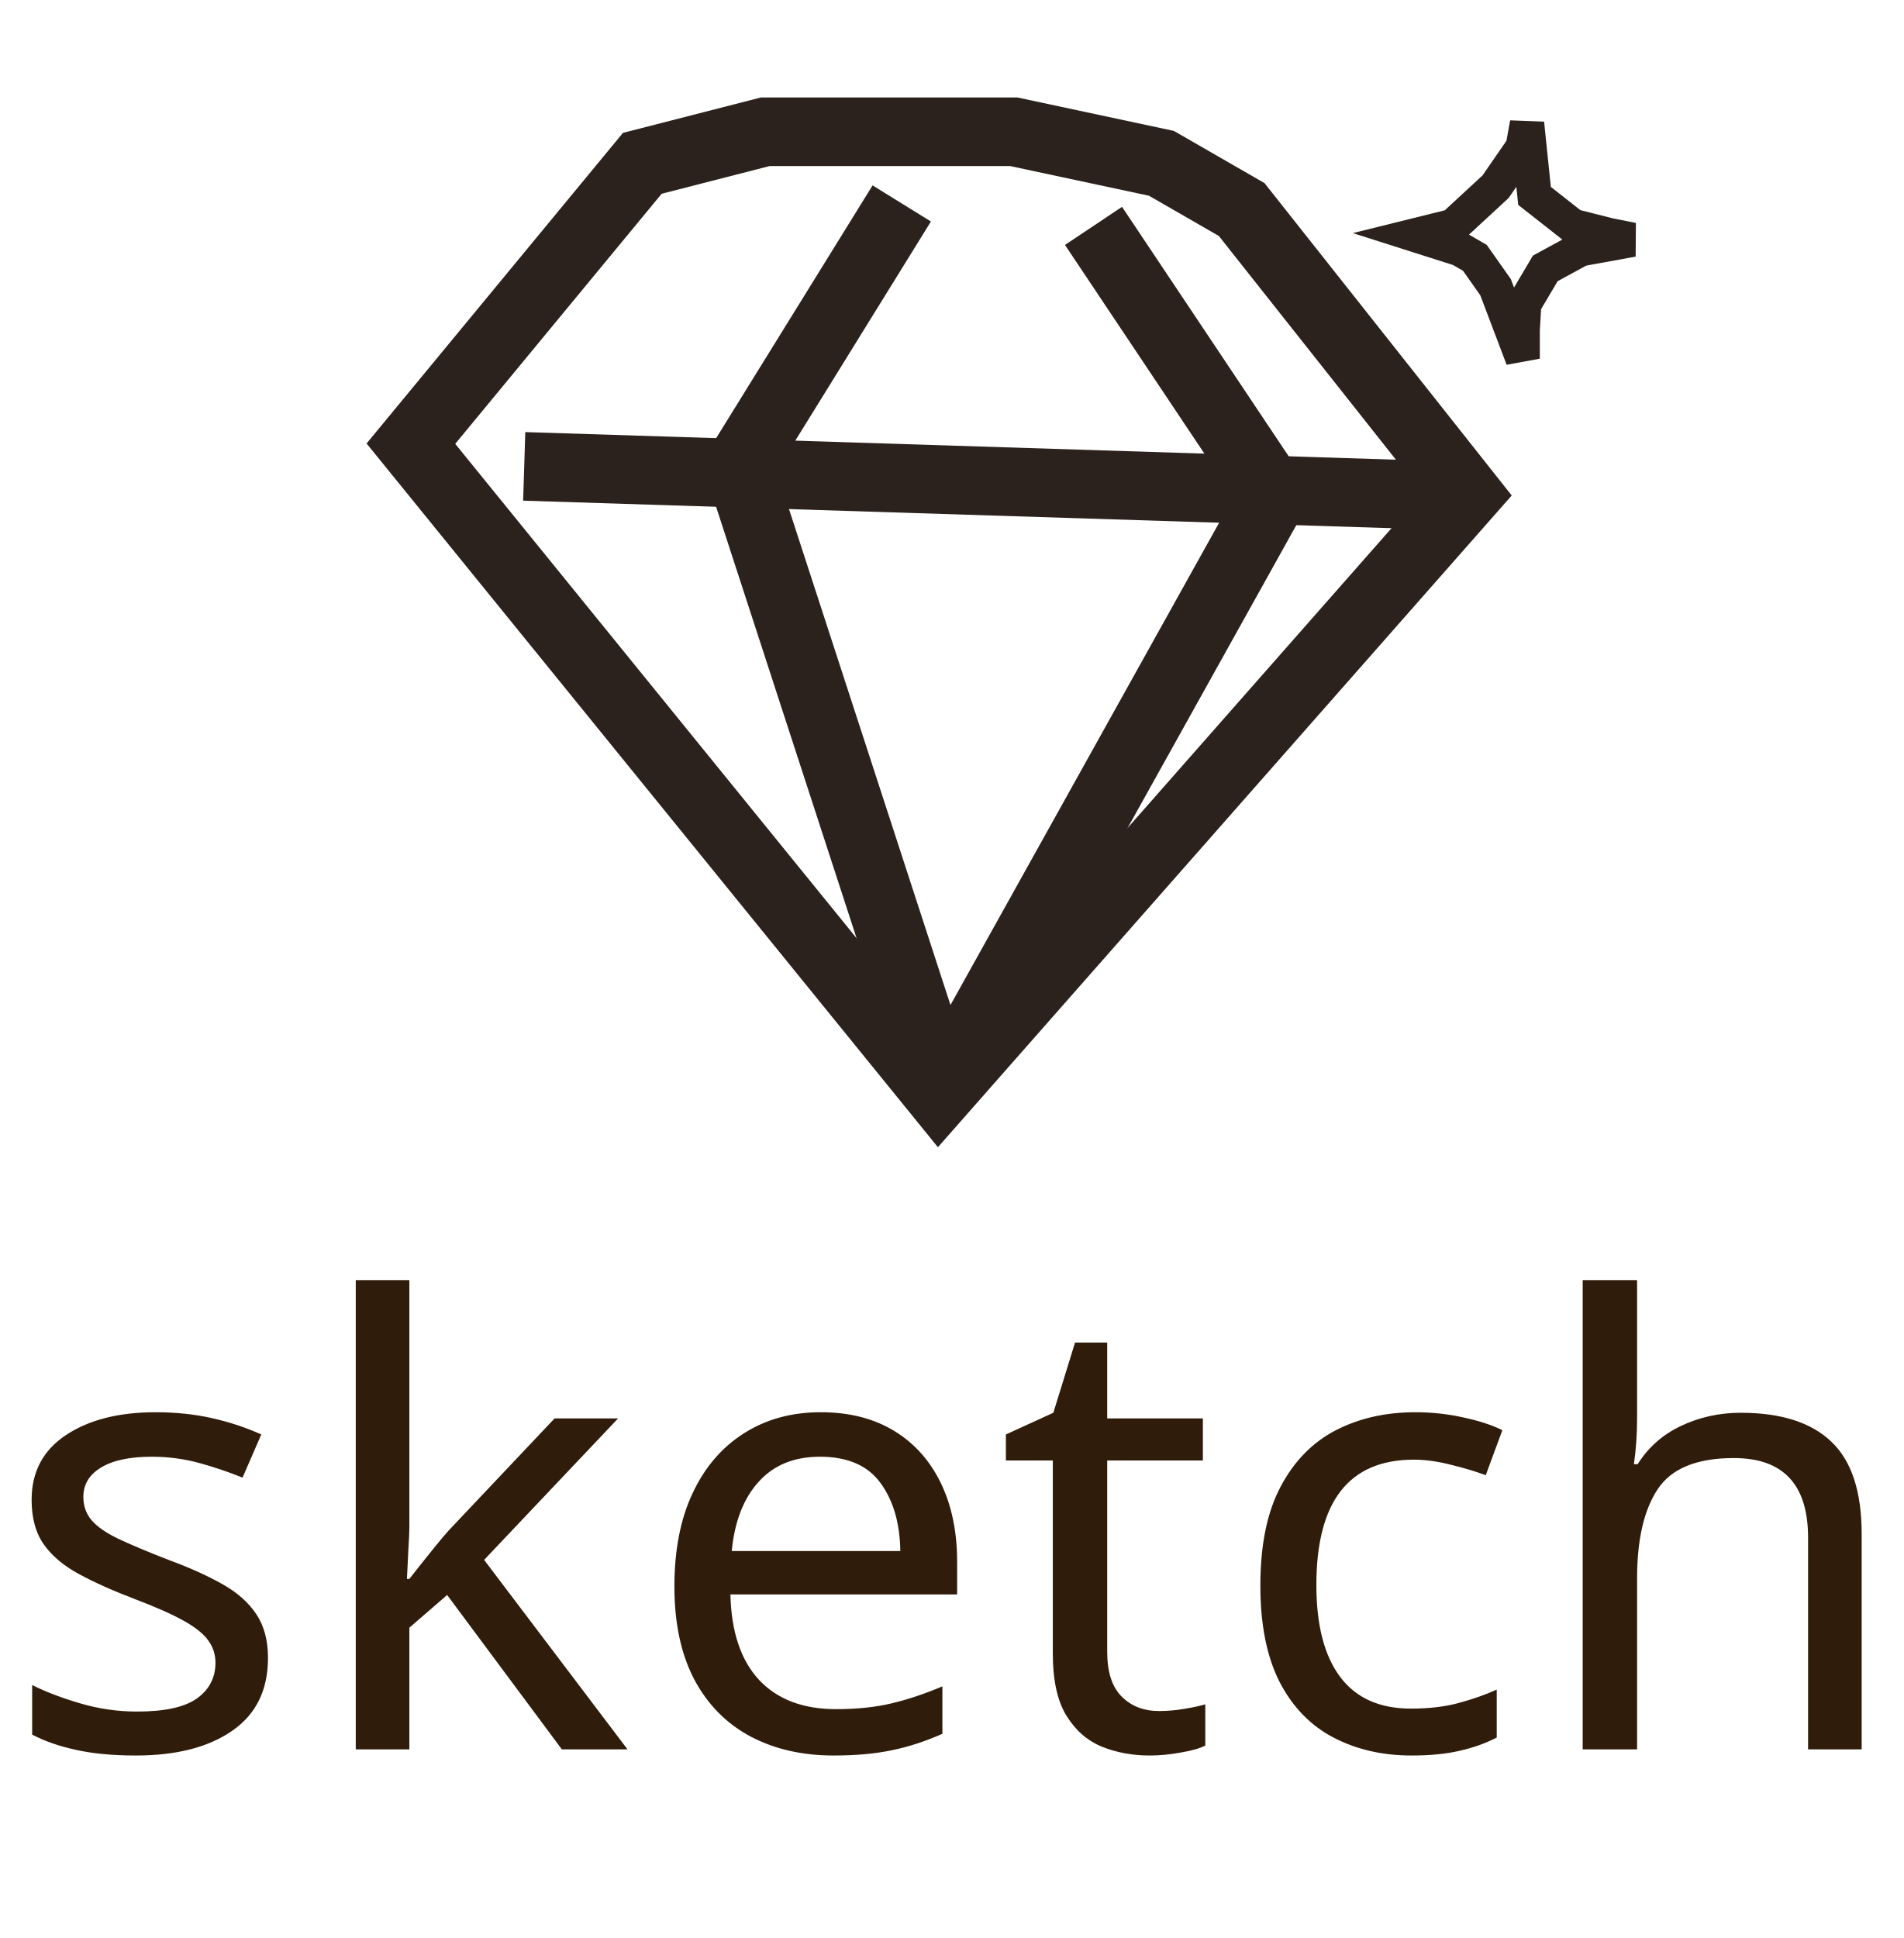
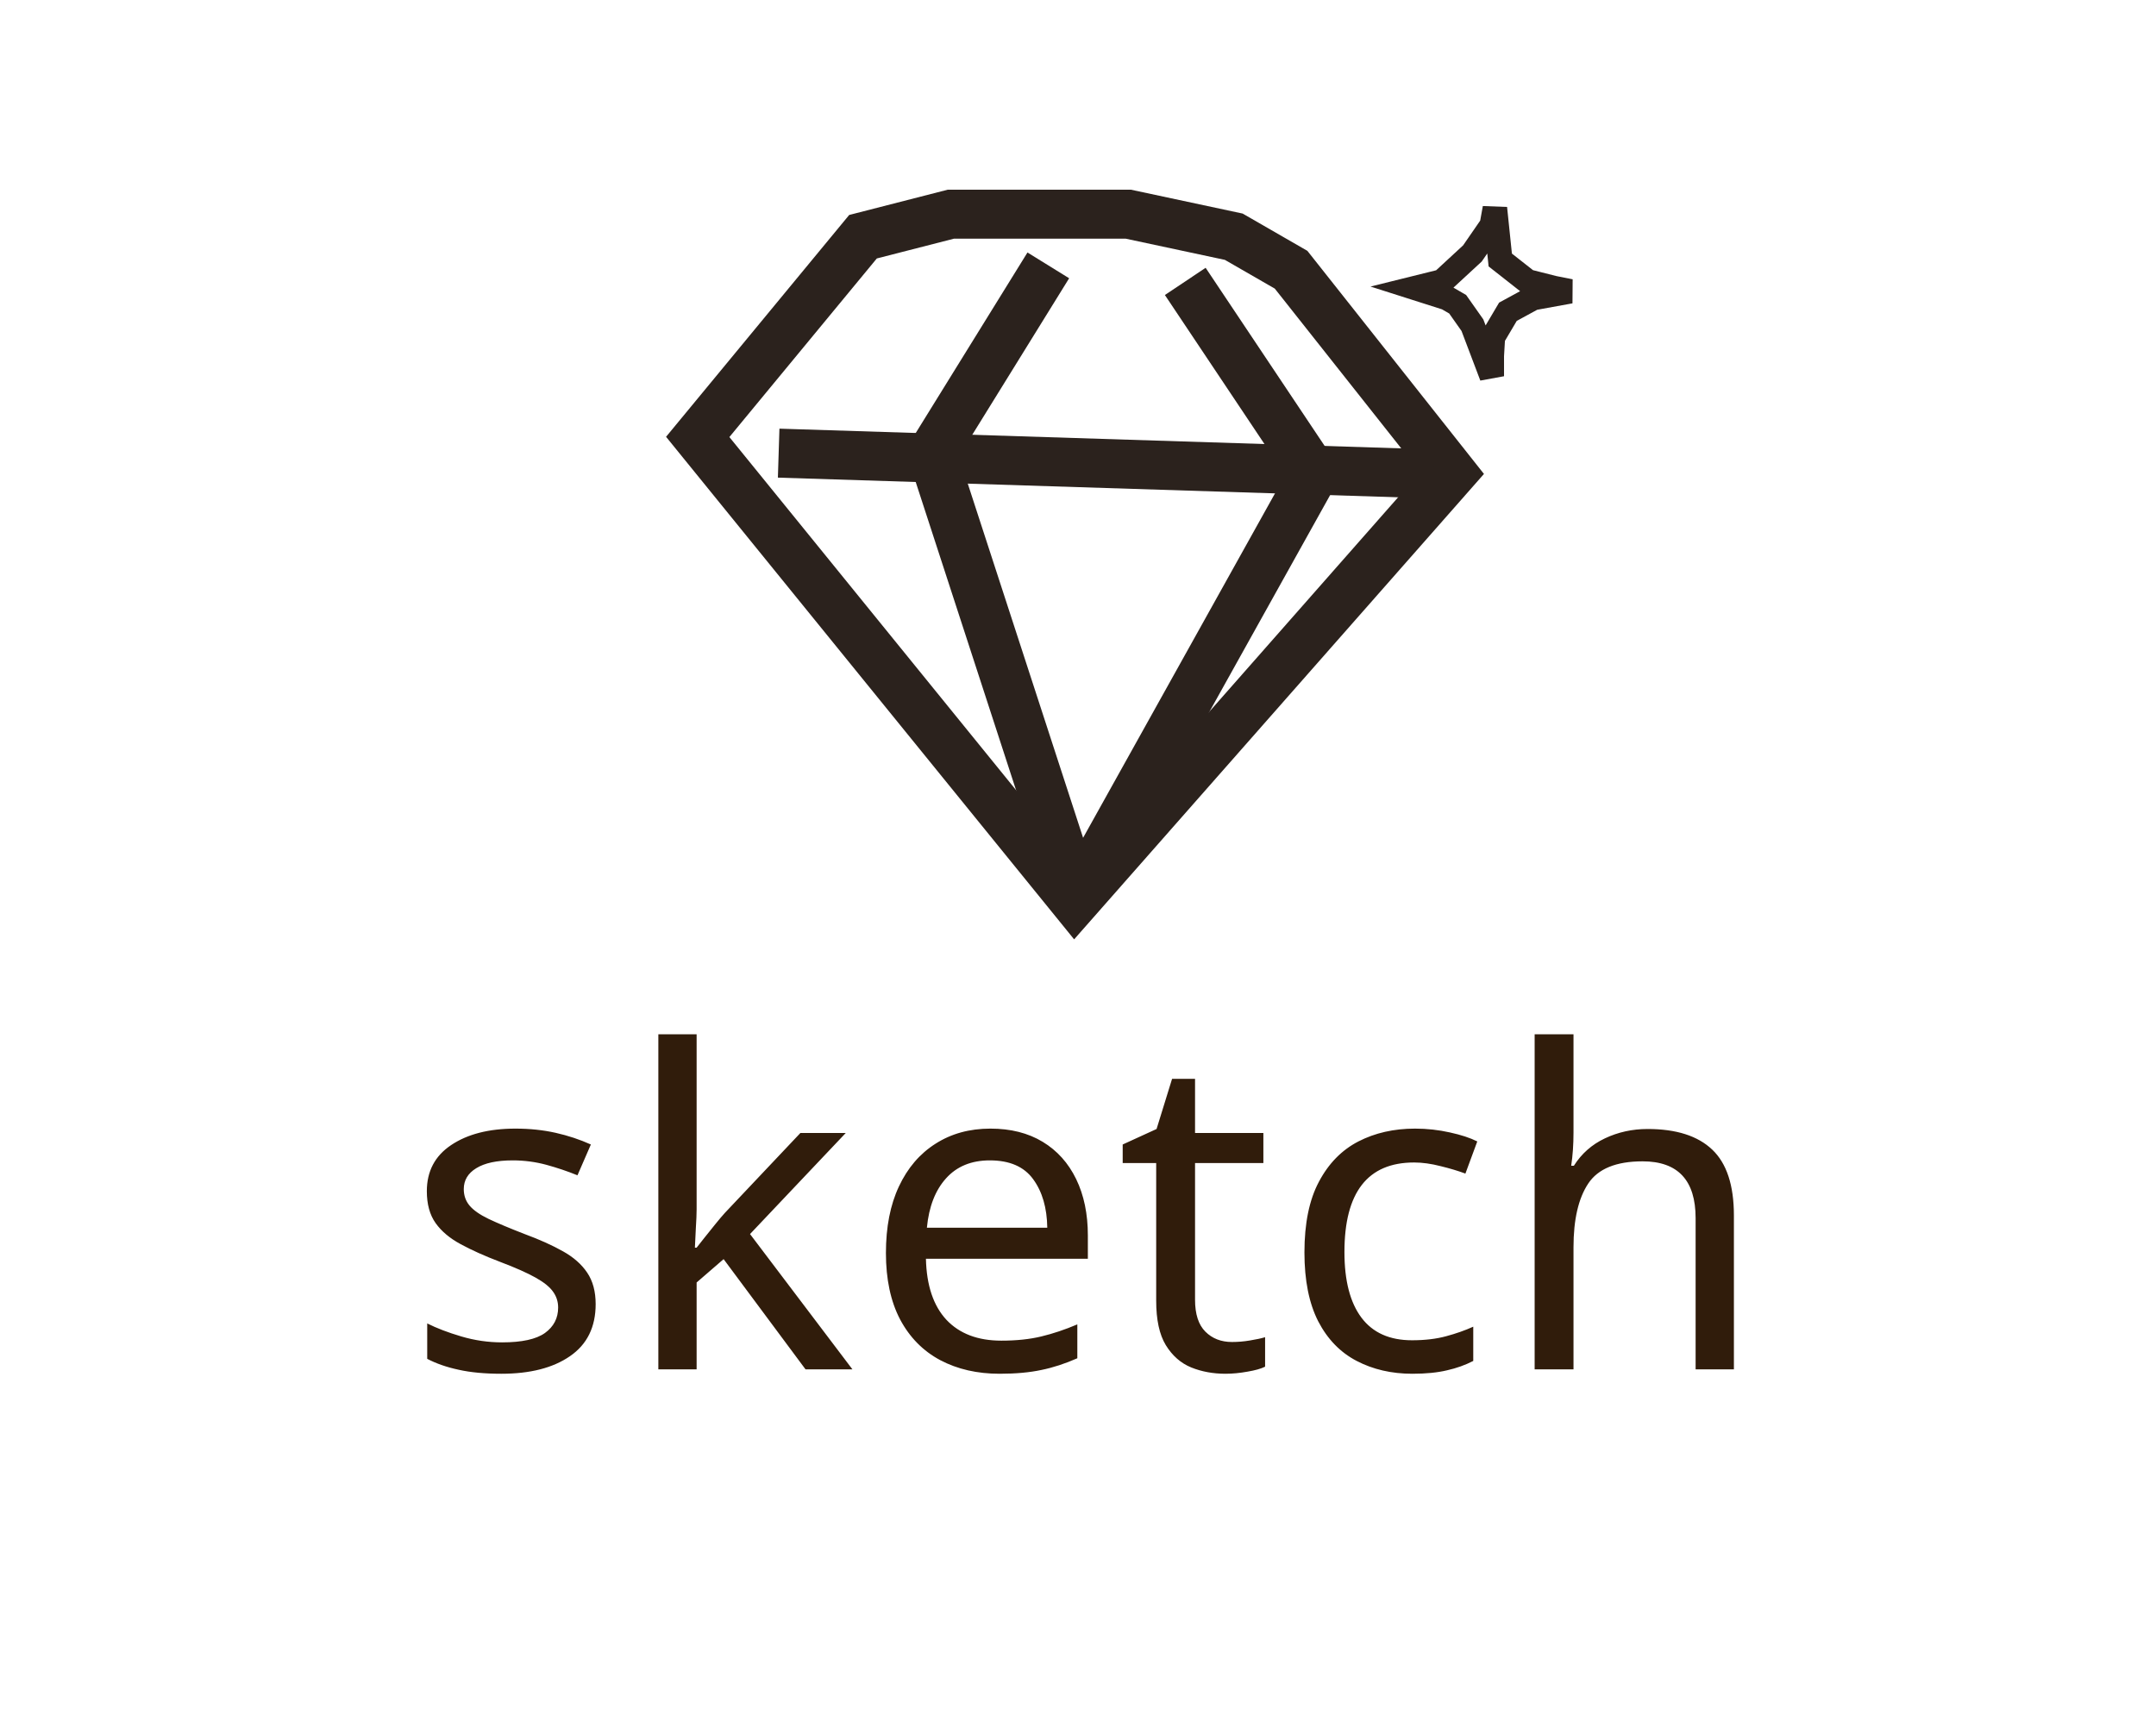
- <svg xmlns="http://www.w3.org/2000/svg" width="111px" height="113px" viewBox="0 0 111 113" version="1.1">
+ <svg xmlns="http://www.w3.org/2000/svg" width="176px" height="140px" viewBox="0 0 176 140" version="1.1">
  <g id="Page-1" stroke="none" stroke-width="1" fill="none" fill-rule="evenodd">
-     <g id="Group-66" transform="translate(0, 7.1953)">
-       <g id="Group-42" transform="translate(23.957, 0)" stroke="#2B221D">
-         <path d="M0,18.674 C0,18.674 4.497,13.225 13.492,2.327 L20.665,0.487 L27.715,0.487 L35.148,0.487 L43.758,2.327 L48.437,5.022 L61.578,21.627 L30.789,56.599 C10.263,31.316 0,18.674 0,18.674 Z" id="Path-271" stroke-width="4" />
-         <line x1="6.607" y1="19.998" x2="60.051" y2="21.693" id="Path-272" stroke-width="4" />
-         <polyline id="Path-273" stroke-width="4" points="28.619 4.667 19.131 19.998 30.789 55.805" />
-         <polyline id="Path-274" stroke-width="4" points="39.799 5.976 50.299 21.693 31.892 54.738" />
-         <path d="M58.592,6.516 C60.044,6.156 60.769,5.976 60.769,5.976 C60.769,5.976 63.241,3.692 63.241,3.692 C63.241,3.692 64.821,1.402 64.821,1.402 C64.821,1.402 64.906,0.935 65.075,0 L65.513,4.228 C66.996,5.394 67.737,5.976 67.737,5.976 C67.737,5.976 68.45,6.156 69.875,6.516 L71.229,6.784 L68.193,7.336 L66.139,8.454 L64.91,10.533 L64.821,12.062 C64.821,13.167 64.821,13.719 64.821,13.719 C64.821,13.719 64.294,12.33 63.241,9.551 L62.035,7.839 L61.166,7.336 L58.592,6.516 Z" id="Path-275" stroke-width="2" />
+     <g id="Group-85">
+       <g id="Group-66" transform="translate(33, 17)">
+         <g id="Group-42" transform="translate(23.957, 0)" stroke="#2B221D">
+           <path d="M0,18.674 C0,18.674 4.497,13.225 13.492,2.327 L20.665,0.487 L27.715,0.487 L35.148,0.487 L43.758,2.327 L48.437,5.022 L61.578,21.627 L30.789,56.599 C10.263,31.316 0,18.674 0,18.674 Z" id="Path-271" stroke-width="4" />
+           <line x1="6.607" y1="19.998" x2="60.051" y2="21.693" id="Path-272" stroke-width="4" />
+           <polyline id="Path-273" stroke-width="4" points="28.619 4.667 19.131 19.998 30.789 55.805" />
+           <polyline id="Path-274" stroke-width="4" points="39.799 5.976 50.299 21.693 31.892 54.738" />
+           <path d="M58.592,6.516 C60.044,6.156 60.769,5.976 60.769,5.976 C60.769,5.976 63.241,3.692 63.241,3.692 C63.241,3.692 64.821,1.402 64.821,1.402 C64.821,1.402 64.906,0.935 65.075,0 L65.513,4.228 C66.996,5.394 67.737,5.976 67.737,5.976 C67.737,5.976 68.45,6.156 69.875,6.516 L71.229,6.784 L68.193,7.336 L66.139,8.454 L64.91,10.533 L64.821,12.062 C64.821,13.167 64.821,13.719 64.821,13.719 C64.821,13.719 64.294,12.33 63.241,9.551 L62.035,7.839 L61.166,7.336 L58.592,6.516 Z" id="Path-275" stroke-width="2" />
+         </g>
+         <text id="sketch" font-family="BobbyJonesSoft-Regular, Bobby Jones Soft" font-size="36" font-weight="normal" letter-spacing="0.434" fill="#301C0B">
+           <tspan x="0" y="94.805">sketch</tspan>
+         </text>
      </g>
-       <text id="sketch" font-family="BobbyJonesSoft-Regular, Bobby Jones Soft" font-size="36" font-weight="normal" letter-spacing="0.434" fill="#301C0B">
-         <tspan x="0" y="94.805">sketch</tspan>
-       </text>
+       <rect id="Rectangle" x="0" y="0" width="176" height="140" />
    </g>
  </g>
</svg>
